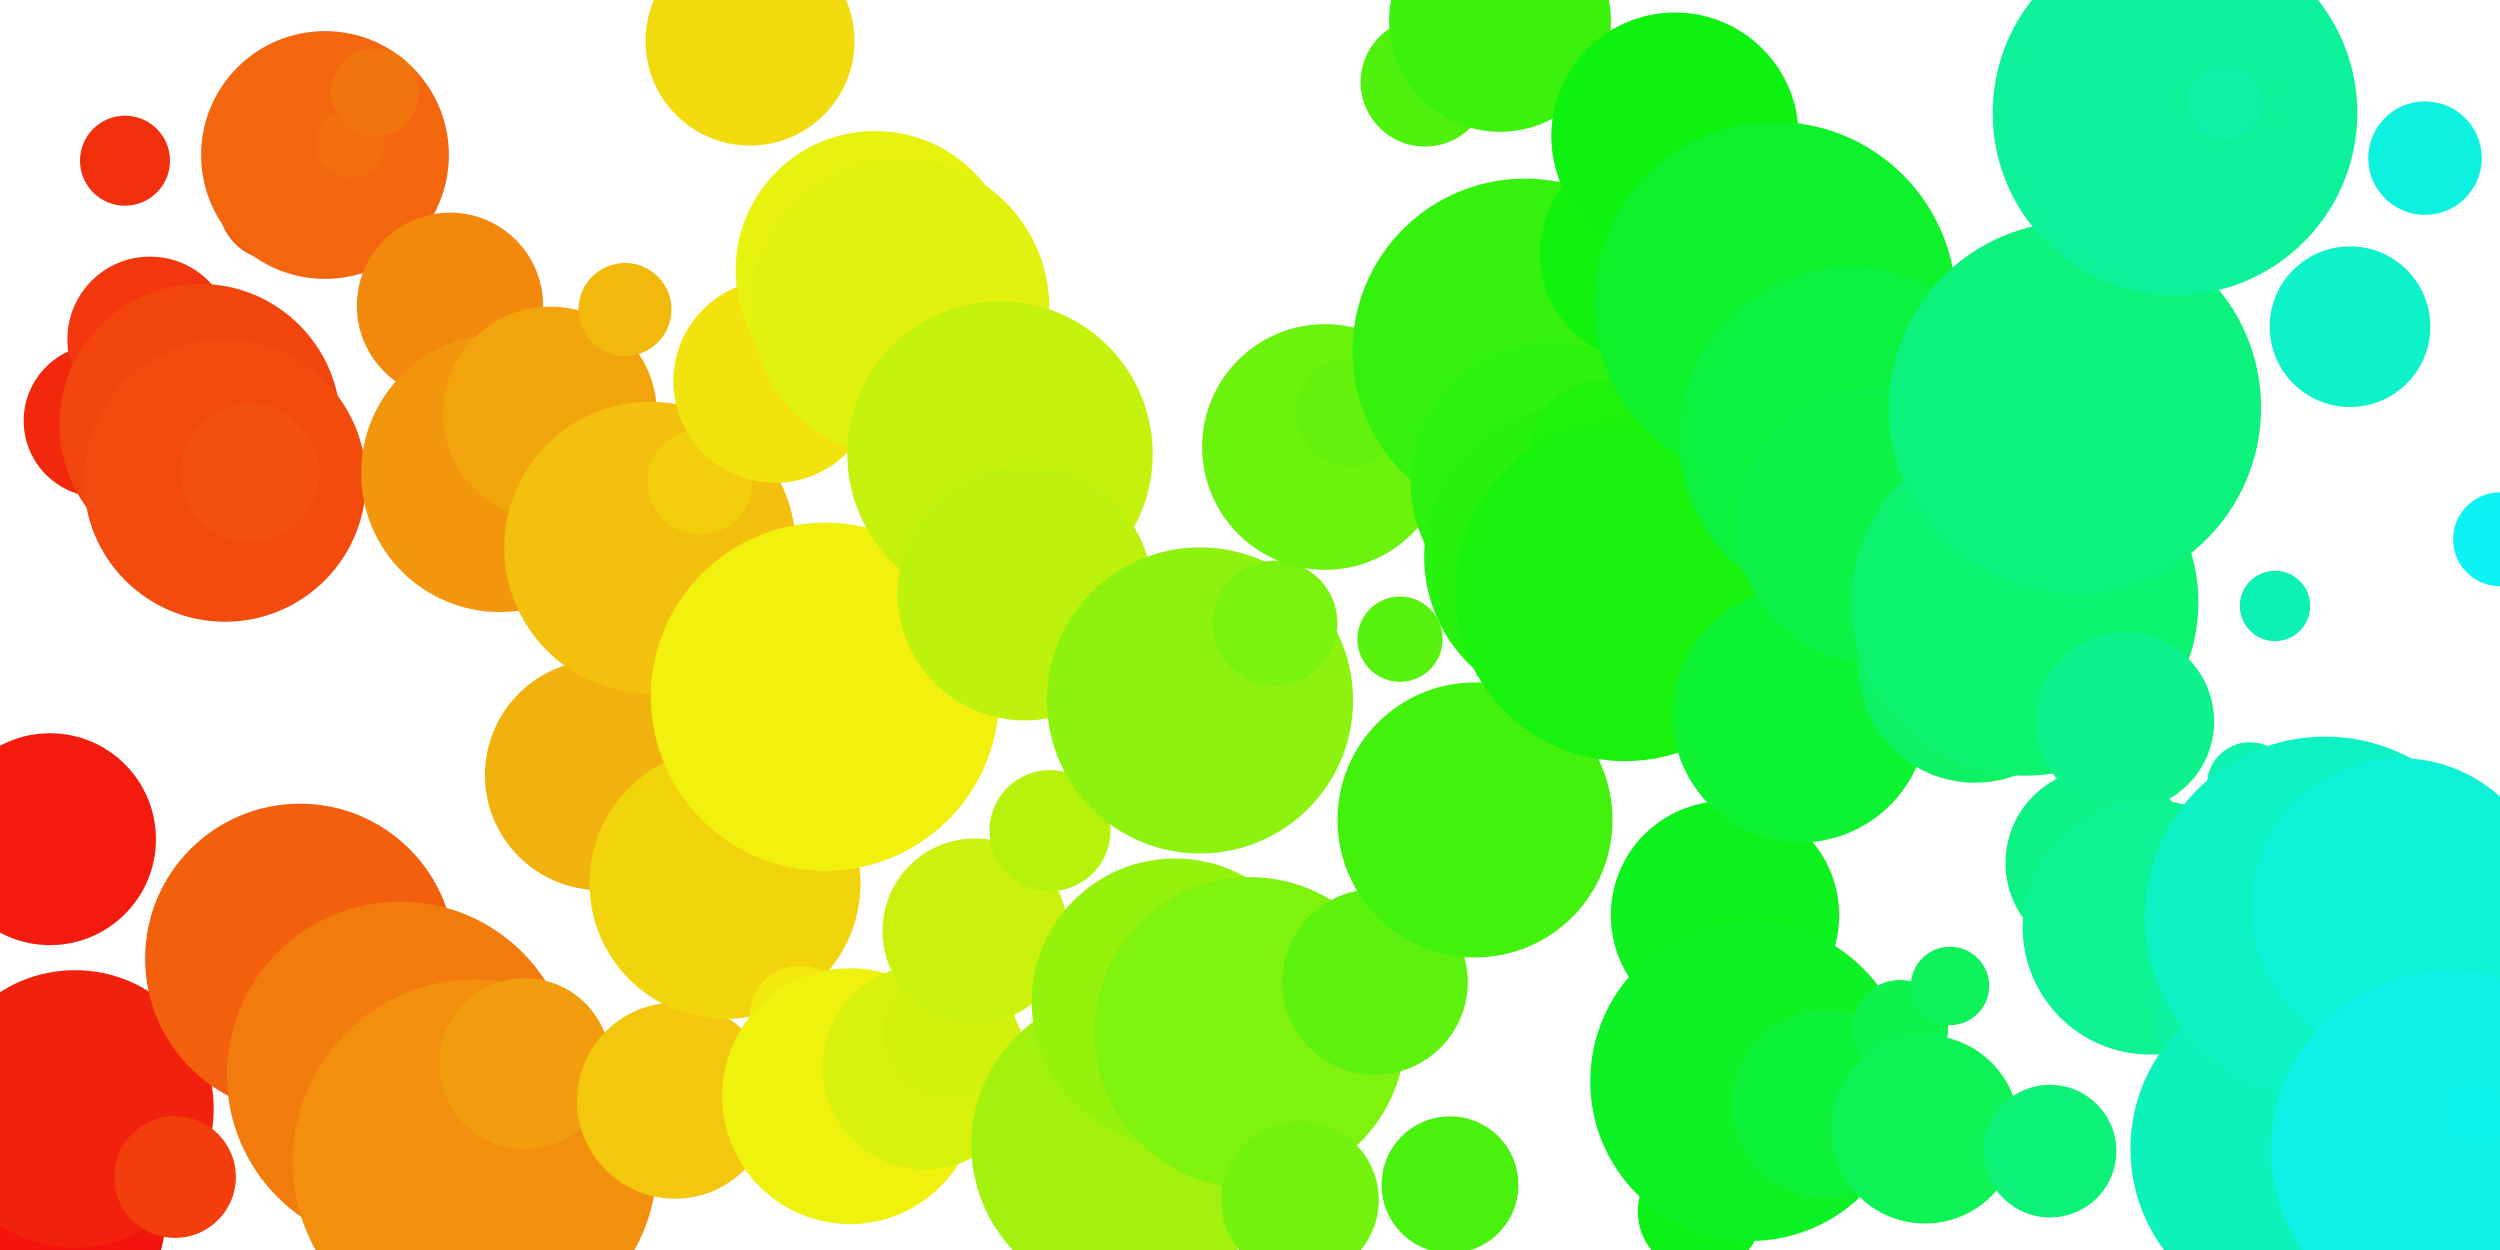
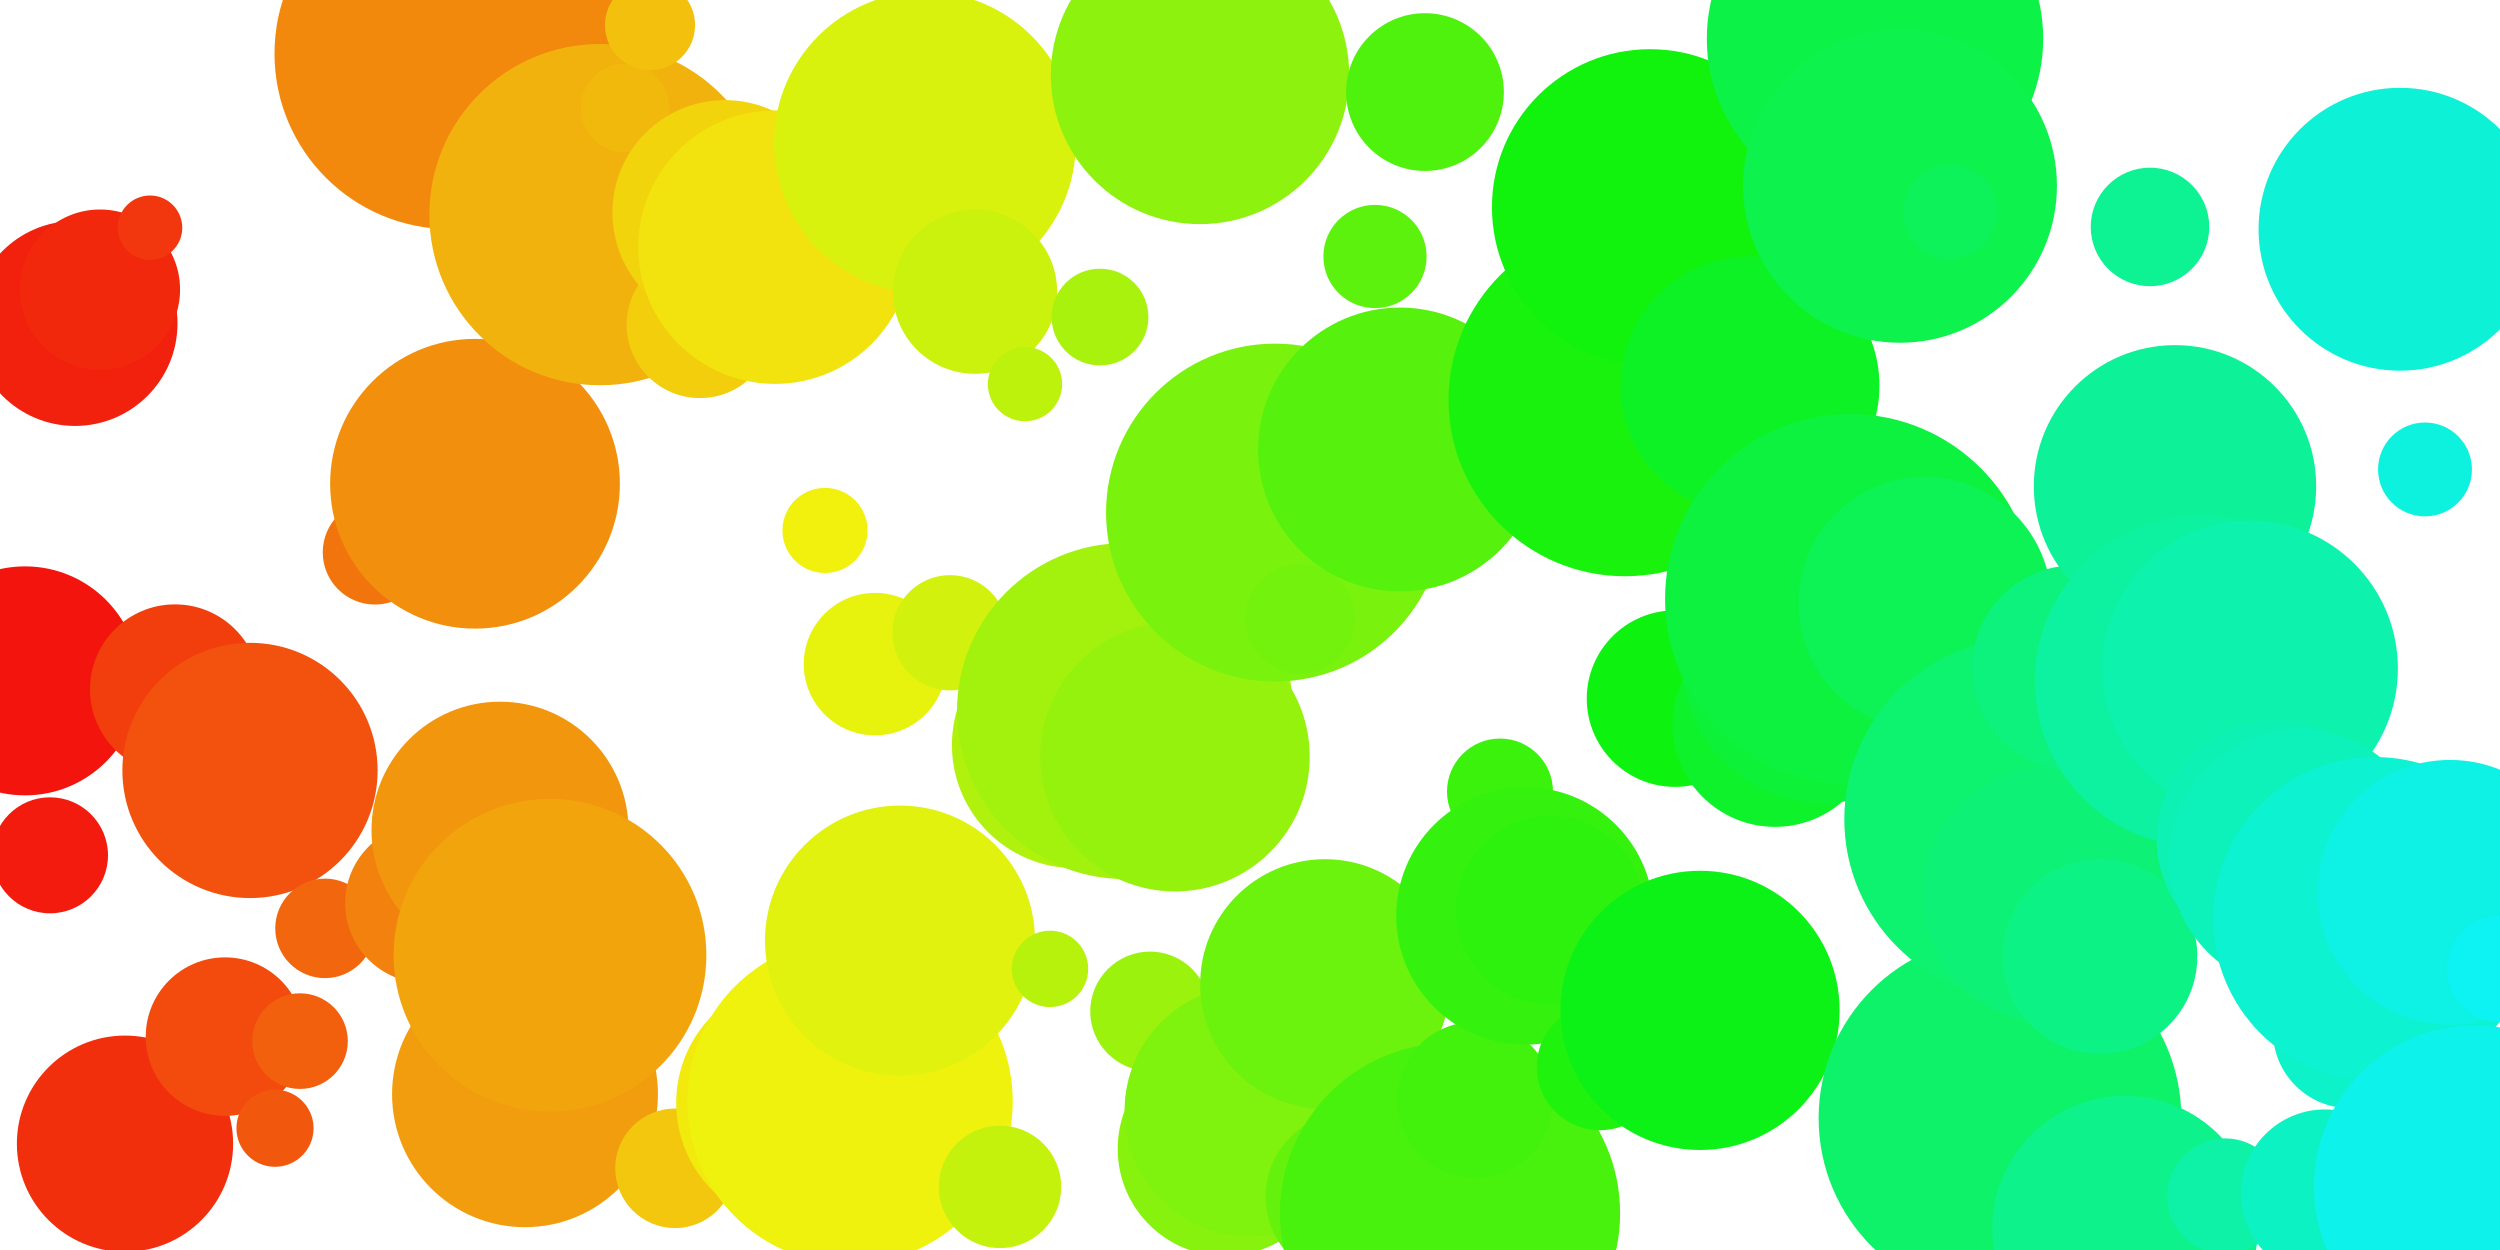
<svg xmlns="http://www.w3.org/2000/svg" width="400" height="200">
-   <circle cx="4" cy="194.06" r="22.56" fill="#f2140d" />
-   <circle cx="8" cy="134.27" r="16.95" fill="#f21b0d" />
-   <circle cx="12" cy="177.42" r="22.19" fill="#f2210d" />
-   <circle cx="16" cy="67.33" r="12.21" fill="#f2280d" />
-   <circle cx="20" cy="25.71" r="7.2" fill="#f22f0d" />
-   <circle cx="24" cy="54.28" r="13.22" fill="#f2360d" />
-   <circle cx="28" cy="188.32" r="9.74" fill="#f23d0d" />
-   <circle cx="32" cy="67.91" r="22.49" fill="#f2440d" />
-   <circle cx="36" cy="76.91" r="22.57" fill="#f24b0d" />
-   <circle cx="40" cy="75.73" r="11.06" fill="#f2520d" />
-   <circle cx="44" cy="32.61" r="9.04" fill="#f2580d" />
-   <circle cx="48" cy="153.37" r="24.78" fill="#f25f0d" />
-   <circle cx="52" cy="24.8" r="19.82" fill="#f2660d" />
-   <circle cx="56" cy="22.97" r="5.47" fill="#f26d0d" />
-   <circle cx="60" cy="14.77" r="7.02" fill="#f2740d" />
-   <circle cx="64" cy="171.96" r="27.7" fill="#f27b0d" />
-   <circle cx="68" cy="178.59" r="11.22" fill="#f2820d" />
-   <circle cx="72" cy="48.92" r="14.9" fill="#f2890d" />
-   <circle cx="76" cy="185.86" r="29.17" fill="#f2900d" />
-   <circle cx="80" cy="75.71" r="22.22" fill="#f2960d" />
-   <circle cx="84" cy="170.19" r="13.66" fill="#f29d0d" />
-   <circle cx="88" cy="66.17" r="17.11" fill="#f2a40d" />
-   <circle cx="92" cy="117.76" r="5.6" fill="#f2ab0d" />
-   <circle cx="96" cy="124.01" r="18.41" fill="#f2b20d" />
-   <circle cx="100" cy="49.52" r="7.44" fill="#f2b90d" />
-   <circle cx="104" cy="87.61" r="23.32" fill="#f2c00d" />
-   <circle cx="108" cy="176.11" r="15.68" fill="#f2c70d" />
-   <circle cx="112" cy="77.12" r="8.37" fill="#f2ce0d" />
-   <circle cx="116" cy="141.35" r="21.68" fill="#f2d40d" />
-   <circle cx="120" cy="6.57" r="16.72" fill="#f2db0d" />
-   <circle cx="124" cy="60.99" r="16.26" fill="#f2e20d" />
-   <circle cx="128" cy="162.54" r="8.03" fill="#f2e90d" />
-   <circle cx="132" cy="111.48" r="27.86" fill="#f2f00d" />
-   <circle cx="136" cy="175.39" r="20.46" fill="#eef20d" />
-   <circle cx="140" cy="43.25" r="22.29" fill="#e7f20d" />
-   <circle cx="144" cy="49.25" r="23.89" fill="#e0f20d" />
-   <circle cx="148" cy="170.74" r="16.36" fill="#d9f20d" />
-   <circle cx="152" cy="165.1" r="10.65" fill="#d2f20d" />
-   <circle cx="156" cy="148.95" r="14.8" fill="#cbf20d" />
-   <circle cx="160" cy="72.63" r="24.43" fill="#c4f20d" />
-   <circle cx="164" cy="94.88" r="20.39" fill="#bdf20d" />
-   <circle cx="168" cy="132.9" r="9.68" fill="#b7f20d" />
-   <circle cx="172" cy="157.42" r="6.65" fill="#b0f20d" />
-   <circle cx="176" cy="169.94" r="8.71" fill="#a9f20d" />
-   <circle cx="180" cy="183.21" r="24.59" fill="#a2f20d" />
-   <circle cx="184" cy="159.6" r="18.54" fill="#9bf20d" />
-   <circle cx="188" cy="160.28" r="22.92" fill="#94f20d" />
-   <circle cx="192" cy="112.07" r="24.49" fill="#8df20d" />
-   <circle cx="196" cy="179.01" r="5.57" fill="#86f20d" />
-   <circle cx="200" cy="165.23" r="24.88" fill="#7ff20d" />
-   <circle cx="204" cy="99.68" r="9.97" fill="#79f20d" />
-   <circle cx="208" cy="192" r="12.6" fill="#72f20d" />
-   <circle cx="212" cy="71.52" r="19.66" fill="#6bf20d" />
-   <circle cx="216" cy="65.95" r="8.65" fill="#64f20d" />
-   <circle cx="220" cy="157.11" r="14.85" fill="#5df20d" />
-   <circle cx="224" cy="102.27" r="6.82" fill="#56f20d" />
-   <circle cx="228" cy="13.15" r="10.3" fill="#4ff20d" />
-   <circle cx="232" cy="189.57" r="10.95" fill="#48f20d" />
-   <circle cx="236" cy="131.19" r="22" fill="#42f20d" />
-   <circle cx="240" cy="3.35" r="17.74" fill="#3bf20d" />
-   <circle cx="244" cy="56.18" r="27.6" fill="#34f20d" />
-   <circle cx="248" cy="77.15" r="22.32" fill="#2df20d" />
-   <circle cx="252" cy="89.09" r="24.13" fill="#26f20d" />
-   <circle cx="256" cy="72.08" r="11.06" fill="#1ff20d" />
-   <circle cx="260" cy="94.6" r="27.18" fill="#18f20d" />
-   <circle cx="264" cy="40.52" r="17.6" fill="#11f20d" />
-   <circle cx="268" cy="21.79" r="19.79" fill="#0df20f" />
-   <circle cx="272" cy="193.82" r="9.95" fill="#0df216" />
-   <circle cx="276" cy="146.44" r="18.27" fill="#0df21d" />
-   <circle cx="280" cy="173" r="25.56" fill="#0df224" />
-   <circle cx="284" cy="48.49" r="28.98" fill="#0df22b" />
-   <circle cx="288" cy="114.4" r="20.4" fill="#0df231" />
-   <circle cx="292" cy="176.65" r="14.93" fill="#0df238" />
-   <circle cx="296" cy="70.04" r="27.37" fill="#0df23f" />
-   <circle cx="300" cy="83.96" r="22.17" fill="#0df246" />
-   <circle cx="304" cy="164.51" r="7.7" fill="#0df24d" />
-   <circle cx="308" cy="180.69" r="15.07" fill="#0df254" />
-   <circle cx="312" cy="157.75" r="6.27" fill="#0df25b" />
-   <circle cx="316" cy="106.53" r="18.7" fill="#0df262" />
-   <circle cx="320" cy="70.71" r="7.67" fill="#0df269" />
-   <circle cx="324" cy="96.37" r="27.74" fill="#0df26f" />
-   <circle cx="328" cy="184.18" r="10.61" fill="#0df276" />
-   <circle cx="332" cy="65.23" r="29.77" fill="#0df27d" />
-   <circle cx="336" cy="138.07" r="15.12" fill="#0df284" />
-   <circle cx="340" cy="115.42" r="14.26" fill="#0df28b" />
-   <circle cx="344" cy="148.36" r="20.37" fill="#0df292" />
-   <circle cx="348" cy="18.08" r="29.17" fill="#0df299" />
-   <circle cx="352" cy="163.26" r="7.24" fill="#0df2a0" />
-   <circle cx="356" cy="16.36" r="5.98" fill="#0df2a7" />
-   <circle cx="360" cy="125.65" r="6.89" fill="#0df2ad" />
-   <circle cx="364" cy="96.95" r="5.63" fill="#0df2b4" />
-   <circle cx="368" cy="183.79" r="27.13" fill="#0df2bb" />
-   <circle cx="372" cy="146.71" r="28.85" fill="#0df2c2" />
-   <circle cx="376" cy="52.27" r="12.85" fill="#0df2c9" />
-   <circle cx="380" cy="162.11" r="9.51" fill="#0df2d0" />
-   <circle cx="384" cy="145.12" r="23.82" fill="#0df2d7" />
-   <circle cx="388" cy="25.3" r="9.08" fill="#0df2de" />
-   <circle cx="392" cy="183.93" r="28.63" fill="#0df2e4" />
-   <circle cx="396" cy="178.19" r="5.13" fill="#0df2eb" />
-   <circle cx="400" cy="86.29" r="7.51" fill="#0df2f2" />
+   <circle cx="4" cy="108.94" r="18.32" fill="#f2140d" />
+   <circle cx="8" cy="136.85" r="9.28" fill="#f21b0d" />
+   <circle cx="12" cy="51.75" r="16.4" fill="#f2210d" />
+   <circle cx="16" cy="46.33" r="12.81" fill="#f2280d" />
+   <circle cx="20" cy="182.99" r="17.3" fill="#f22f0d" />
+   <circle cx="24" cy="36.44" r="5.16" fill="#f2360d" />
+   <circle cx="28" cy="110.3" r="13.6" fill="#f23d0d" />
+   <circle cx="32" cy="123.53" r="6.48" fill="#f2440d" />
+   <circle cx="36" cy="165.86" r="12.68" fill="#f24b0d" />
+   <circle cx="40" cy="123.27" r="20.42" fill="#f2520d" />
+   <circle cx="44" cy="180.52" r="6.17" fill="#f2580d" />
+   <circle cx="48" cy="166.58" r="7.65" fill="#f25f0d" />
+   <circle cx="52" cy="148.54" r="7.96" fill="#f2660d" />
+   <circle cx="56" cy="4.63" r="8" fill="#f26d0d" />
+   <circle cx="60" cy="88.37" r="8.36" fill="#f2740d" />
+   <circle cx="64" cy="139.28" r="5.61" fill="#f27b0d" />
+   <circle cx="68" cy="144.51" r="12.78" fill="#f2820d" />
+   <circle cx="72" cy="8.58" r="28.08" fill="#f2890d" />
+   <circle cx="76" cy="77.4" r="23.18" fill="#f2900d" />
+   <circle cx="80" cy="132.83" r="20.56" fill="#f2960d" />
+   <circle cx="84" cy="175.08" r="21.27" fill="#f29d0d" />
+   <circle cx="88" cy="152.83" r="25.02" fill="#f2a40d" />
+   <circle cx="92" cy="40.37" r="6.91" fill="#f2ab0d" />
+   <circle cx="96" cy="34.34" r="27.3" fill="#f2b20d" />
+   <circle cx="100" cy="17.28" r="7.05" fill="#f2b90d" />
+   <circle cx="104" cy="4.02" r="7.21" fill="#f2c00d" />
+   <circle cx="108" cy="186.93" r="9.56" fill="#f2c70d" />
+   <circle cx="112" cy="51.96" r="11.73" fill="#f2ce0d" />
+   <circle cx="116" cy="34.03" r="18.01" fill="#f2d40d" />
+   <circle cx="120" cy="41.47" r="15.73" fill="#f2db0d" />
+   <circle cx="124" cy="39.54" r="21.88" fill="#f2e20d" />
+   <circle cx="128" cy="176.47" r="19.81" fill="#f2e90d" />
+   <circle cx="132" cy="84.87" r="6.81" fill="#f2f00d" />
+   <circle cx="136" cy="176.23" r="26.04" fill="#eef20d" />
+   <circle cx="140" cy="106.26" r="11.4" fill="#e7f20d" />
+   <circle cx="144" cy="150.49" r="21.6" fill="#e0f20d" />
+   <circle cx="148" cy="22.82" r="24.14" fill="#d9f20d" />
+   <circle cx="152" cy="101.24" r="9.22" fill="#d2f20d" />
+   <circle cx="156" cy="46.67" r="13.14" fill="#cbf20d" />
+   <circle cx="160" cy="189.9" r="9.79" fill="#c4f20d" />
+   <circle cx="164" cy="61.46" r="5.94" fill="#bdf20d" />
+   <circle cx="168" cy="155.02" r="6.11" fill="#b7f20d" />
+   <circle cx="172" cy="119.21" r="19.69" fill="#b0f20d" />
+   <circle cx="176" cy="50.73" r="7.74" fill="#a9f20d" />
+   <circle cx="180" cy="113.77" r="26.88" fill="#a2f20d" />
+   <circle cx="184" cy="161.82" r="9.56" fill="#9bf20d" />
+   <circle cx="188" cy="121.07" r="21.56" fill="#94f20d" />
+   <circle cx="192" cy="11.99" r="23.87" fill="#8df20d" />
+   <circle cx="196" cy="183.8" r="17.17" fill="#86f20d" />
+   <circle cx="200" cy="177.72" r="20.07" fill="#7ff20d" />
+   <circle cx="204" cy="82.01" r="27.03" fill="#79f20d" />
+   <circle cx="208" cy="99.02" r="8.76" fill="#72f20d" />
+   <circle cx="212" cy="157.44" r="19.97" fill="#6bf20d" />
+   <circle cx="216" cy="191.48" r="13.49" fill="#64f20d" />
+   <circle cx="220" cy="41.04" r="8.26" fill="#5df20d" />
+   <circle cx="224" cy="71.92" r="22.71" fill="#56f20d" />
+   <circle cx="228" cy="14.73" r="12.62" fill="#4ff20d" />
+   <circle cx="232" cy="194.11" r="27.22" fill="#48f20d" />
+   <circle cx="236" cy="175.99" r="12.5" fill="#42f20d" />
+   <circle cx="240" cy="126.65" r="8.48" fill="#3bf20d" />
+   <circle cx="244" cy="146.55" r="20.6" fill="#34f20d" />
+   <circle cx="248" cy="145.64" r="15.09" fill="#2df20d" />
+   <circle cx="252" cy="38.67" r="10.58" fill="#26f20d" />
+   <circle cx="256" cy="170.71" r="10.12" fill="#1ff20d" />
+   <circle cx="260" cy="63.97" r="28.23" fill="#18f20d" />
+   <circle cx="264" cy="33.16" r="25.29" fill="#11f20d" />
+   <circle cx="268" cy="111.78" r="14.12" fill="#0df20f" />
+   <circle cx="272" cy="161.66" r="22.34" fill="#0df216" />
+   <circle cx="276" cy="67.5" r="7.01" fill="#0df21d" />
+   <circle cx="280" cy="61.72" r="20.71" fill="#0df224" />
+   <circle cx="284" cy="115.9" r="16.4" fill="#0df22b" />
+   <circle cx="288" cy="14.15" r="7.67" fill="#0df231" />
+   <circle cx="292" cy="105.53" r="22.92" fill="#0df238" />
+   <circle cx="296" cy="95.83" r="29.59" fill="#0df23f" />
+   <circle cx="300" cy="6.18" r="26.91" fill="#0df246" />
+   <circle cx="304" cy="29.73" r="25.11" fill="#0df24d" />
+   <circle cx="308" cy="96.55" r="20.26" fill="#0df254" />
+   <circle cx="312" cy="33.84" r="7.51" fill="#0df25b" />
+   <circle cx="316" cy="123.67" r="6.03" fill="#0df262" />
+   <circle cx="320" cy="178.91" r="29.02" fill="#0df269" />
+   <circle cx="324" cy="131.06" r="28.91" fill="#0df26f" />
+   <circle cx="328" cy="143.21" r="20.36" fill="#0df276" />
+   <circle cx="332" cy="106.92" r="16.47" fill="#0df27d" />
+   <circle cx="336" cy="153.04" r="15.57" fill="#0df284" />
+   <circle cx="340" cy="196.57" r="21.23" fill="#0df28b" />
+   <circle cx="344" cy="36.31" r="9.48" fill="#0df292" />
+   <circle cx="348" cy="77.81" r="22.59" fill="#0df299" />
+   <circle cx="352" cy="109.03" r="26.42" fill="#0df2a0" />
+   <circle cx="356" cy="191.4" r="9.26" fill="#0df2a7" />
+   <circle cx="360" cy="106.96" r="23.66" fill="#0df2ad" />
+   <circle cx="364" cy="134.24" r="18.92" fill="#0df2b4" />
+   <circle cx="368" cy="137.61" r="20.87" fill="#0df2bb" />
+   <circle cx="372" cy="190.96" r="13.45" fill="#0df2c2" />
+   <circle cx="376" cy="164.99" r="12.33" fill="#0df2c9" />
+   <circle cx="380" cy="147.03" r="25.9" fill="#0df2d0" />
+   <circle cx="384" cy="36.68" r="22.63" fill="#0df2d7" />
+   <circle cx="388" cy="75.11" r="7.51" fill="#0df2de" />
+   <circle cx="392" cy="142.77" r="21.18" fill="#0df2e4" />
+   <circle cx="396" cy="189.83" r="25.76" fill="#0df2eb" />
+   <circle cx="400" cy="155.01" r="8.49" fill="#0df2f2" />
</svg>
